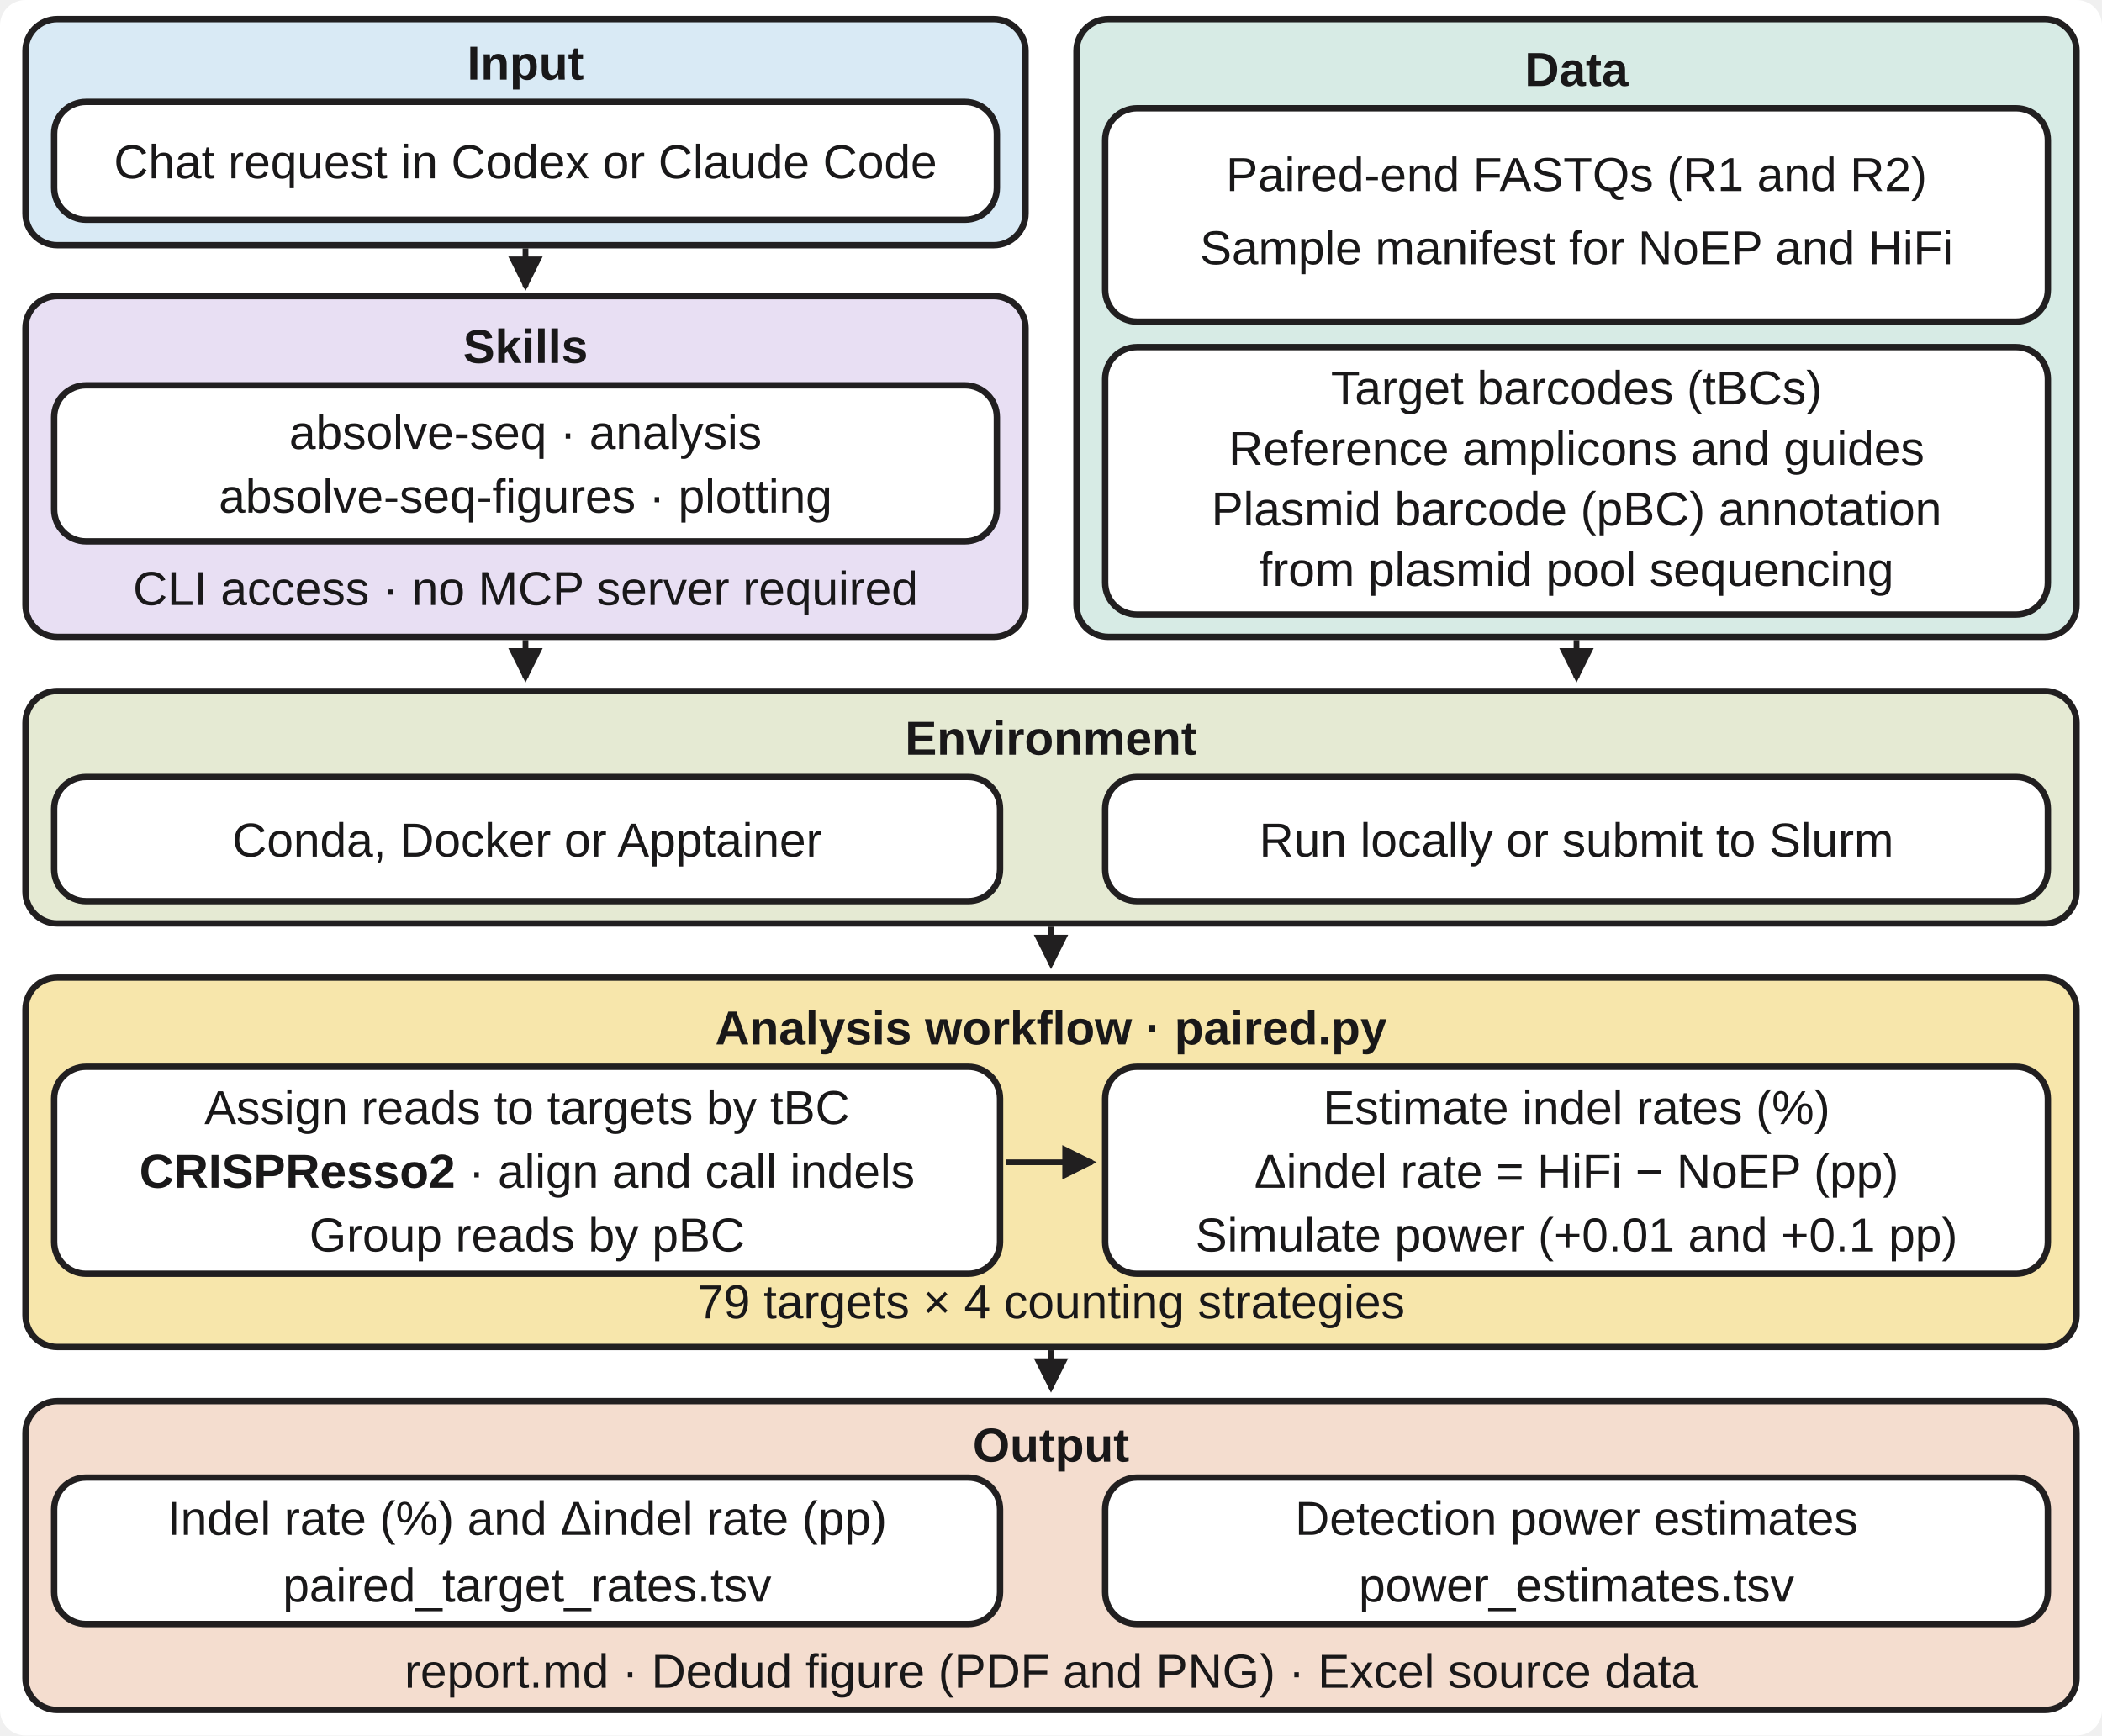
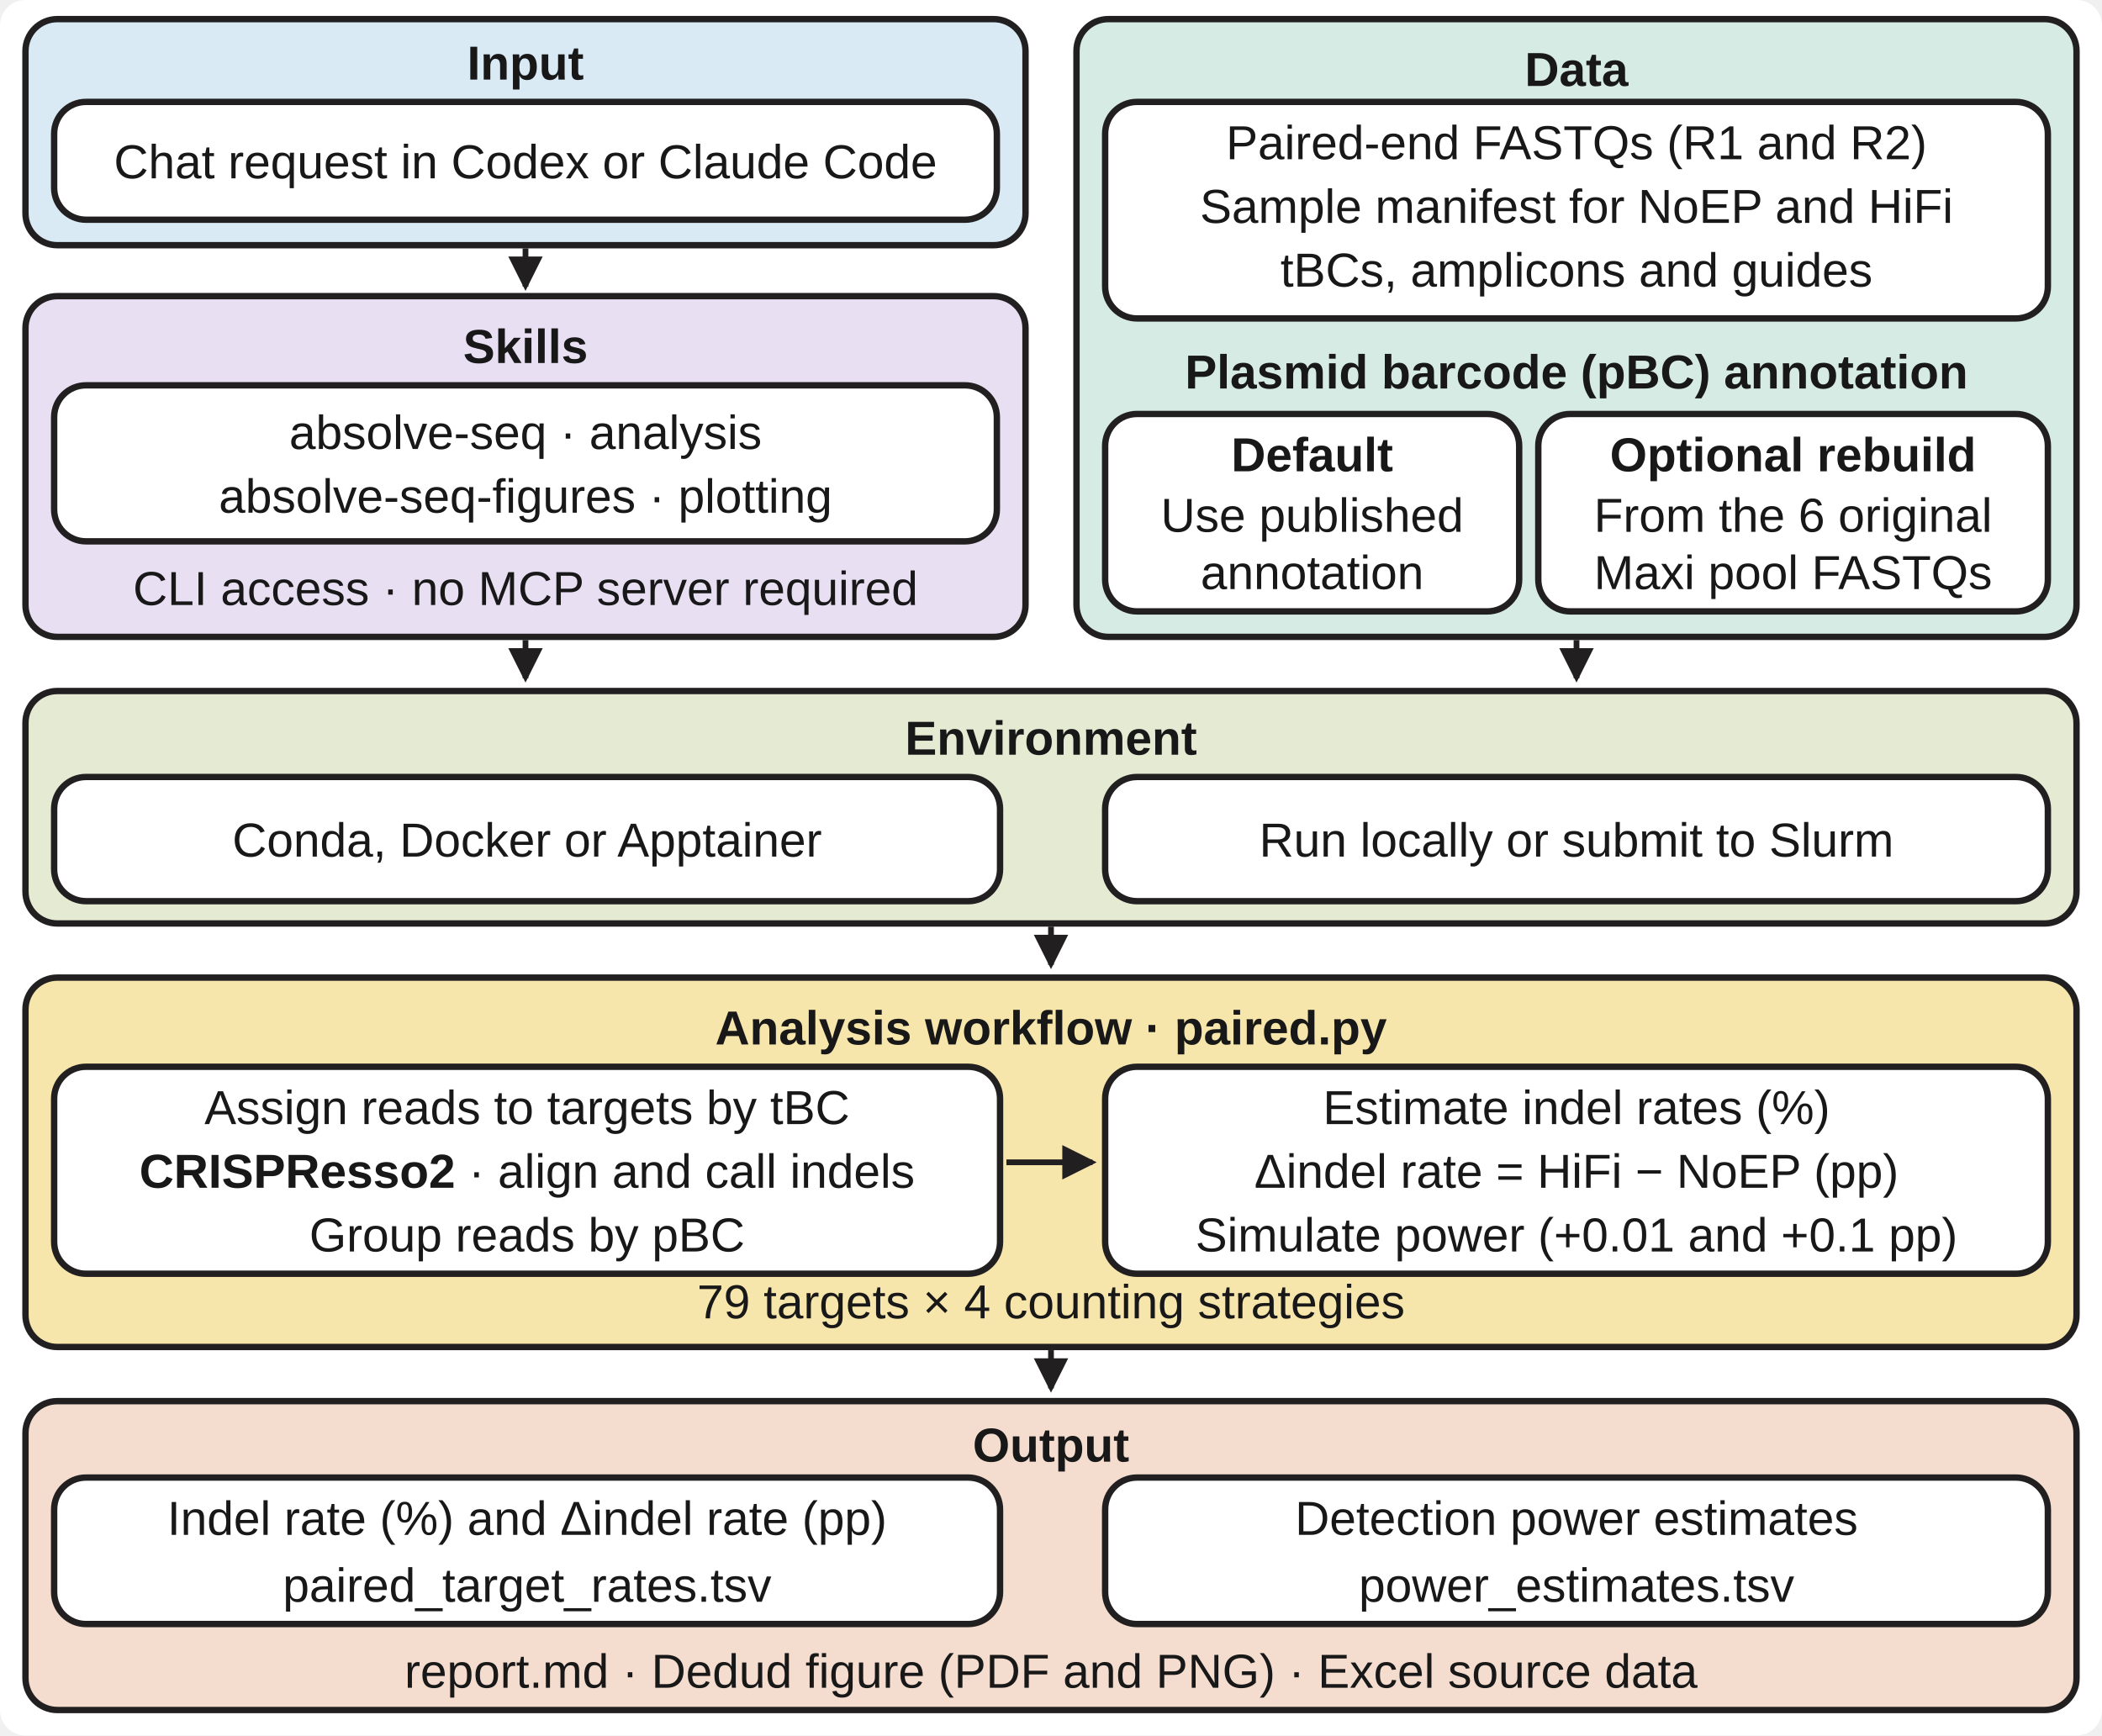
<svg xmlns="http://www.w3.org/2000/svg" width="660" height="545" viewBox="0 0 660 545" role="img" aria-labelledby="title desc">
  <defs>
    <marker id="arrow" viewBox="0 0 8 8" refX="7" refY="4" markerWidth="6" markerHeight="6" orient="auto">
      <path d="M0 0 L8 4 L0 8 Z" fill="#211f20" />
    </marker>
  </defs>
  <style>
    .stage,.box { stroke:#211f20; stroke-width:2; }
    .input { fill:#d9eaf5; }
    .skills { fill:#e8dff3; }
    .data { fill:#d7ebe5; }
    .environment { fill:#e5ead3; }
    .workflow { fill:#f7e6ab; }
    .output { fill:#f4ddcf; }
    .box { fill:white; }
    .flow { fill:none; stroke:#211f20; stroke-width:1.8; marker-end:url(#arrow); }
    text { font:15px Arial,Helvetica,sans-serif; fill:#191819; text-anchor:middle; }
    .label { font-weight:bold; }
    @media (max-width:480px) { text { font-size:17px; } }
  </style>
  <rect width="660" height="545" rx="8" fill="white" />
  <g aria-label="Input">
    <rect class="stage input" x="8" y="6" width="314" height="71" rx="10" />
    <text class="label" x="165" y="25">Input</text>
    <rect class="box" x="17" y="32" width="296" height="37" rx="10" />
    <text x="165" y="56">Chat request in Codex or Claude Code</text>
  </g>
  <path class="flow" d="M165 78 v12" />
  <g aria-label="Skills and tool access">
    <rect class="stage skills" x="8" y="93" width="314" height="107" rx="10" />
    <text class="label" x="165" y="114">Skills</text>
    <rect class="box" x="17" y="121" width="296" height="49" rx="10" />
    <text x="165" y="141">absolve-seq · analysis</text>
    <text x="165" y="161">absolve-seq-figures · plotting</text>
    <text x="165" y="190">CLI access · no MCP server required</text>
  </g>
  <g aria-label="Data">
    <rect class="stage data" x="338" y="6" width="314" height="194" rx="10" />
    <text class="label" x="495" y="27">Data</text>
-     <rect class="box" x="347" y="34" width="296" height="67" rx="10" />
-     <text x="495" y="60">Paired-end FASTQs (R1 and R2)</text>
-     <text x="495" y="83">Sample manifest for NoEP and HiFi</text>
-     <rect class="box" x="347" y="109" width="296" height="84" rx="10" />
-     <text x="495" y="127">Target barcodes (tBCs)</text>
-     <text x="495" y="146">Reference amplicons and guides</text>
-     <text x="495" y="165">Plasmid barcode (pBC) annotation</text>
-     <text x="495" y="184">from plasmid pool sequencing</text>
+     <rect class="box" x="347" y="32" width="296" height="68" rx="10" />
+     <text x="495" y="50">Paired-end FASTQs (R1 and R2)</text>
+     <text x="495" y="70">Sample manifest for NoEP and HiFi</text>
+     <text x="495" y="90">tBCs, amplicons and guides</text>
+     <text class="label" x="495" y="122">Plasmid barcode (pBC) annotation</text>
+     <rect class="box" x="347" y="130" width="130" height="62" rx="10" />
+     <text class="label" x="412" y="148">Default</text>
+     <text x="412" y="167">Use published</text>
+     <text x="412" y="185">annotation</text>
+     <rect class="box" x="483" y="130" width="160" height="62" rx="10" />
+     <text class="label" x="563" y="148">Optional rebuild</text>
+     <text x="563" y="167">From the 6 original</text>
+     <text x="563" y="185">Maxi pool FASTQs</text>
  </g>
  <path class="flow" d="M165 201 v12" />
  <path class="flow" d="M495 201 v12" />
  <g aria-label="Environment">
    <rect class="stage environment" x="8" y="217" width="644" height="73" rx="10" />
    <text class="label" x="330" y="237">Environment</text>
    <rect class="box" x="17" y="244" width="297" height="39" rx="10" />
    <text x="165.5" y="269">Conda, Docker or Apptainer</text>
    <rect class="box" x="347" y="244" width="296" height="39" rx="10" />
    <text x="495" y="269">Run locally or submit to Slurm</text>
  </g>
  <path class="flow" d="M330 291 v12" />
  <g aria-label="Analysis workflow">
    <rect class="stage workflow" x="8" y="307" width="644" height="116" rx="10" />
    <text class="label" x="330" y="328">Analysis workflow · paired.py</text>
    <rect class="box" x="17" y="335" width="297" height="65" rx="10" />
    <text x="165.5" y="353">Assign reads to targets by tBC</text>
    <text x="165.5" y="373">
      <tspan font-weight="bold">CRISPResso2</tspan> · align and call indels</text>
    <text x="165.5" y="393">Group reads by pBC</text>
    <path class="flow" d="M316 365 h27" />
    <rect class="box" x="347" y="335" width="296" height="65" rx="10" />
    <text x="495" y="353">Estimate indel rates (%)</text>
    <text x="495" y="373">Δindel rate = HiFi − NoEP (pp)</text>
    <text x="495" y="393">Simulate power (+0.01 and +0.1 pp)</text>
    <text x="330" y="414">79 targets × 4 counting strategies</text>
  </g>
  <path class="flow" d="M330 424 v12" />
  <g aria-label="Output">
    <rect class="stage output" x="8" y="440" width="644" height="97" rx="10" />
    <text class="label" x="330" y="459">Output</text>
    <rect class="box" x="17" y="464" width="297" height="46" rx="10" />
    <text x="165.5" y="482">Indel rate (%) and Δindel rate (pp)</text>
    <text x="165.5" y="503">paired_target_rates.tsv</text>
    <rect class="box" x="347" y="464" width="296" height="46" rx="10" />
    <text x="495" y="482">Detection power estimates</text>
    <text x="495" y="503">power_estimates.tsv</text>
    <text x="330" y="530">report.md · Dedud figure (PDF and PNG) · Excel source data</text>
  </g>
</svg>
